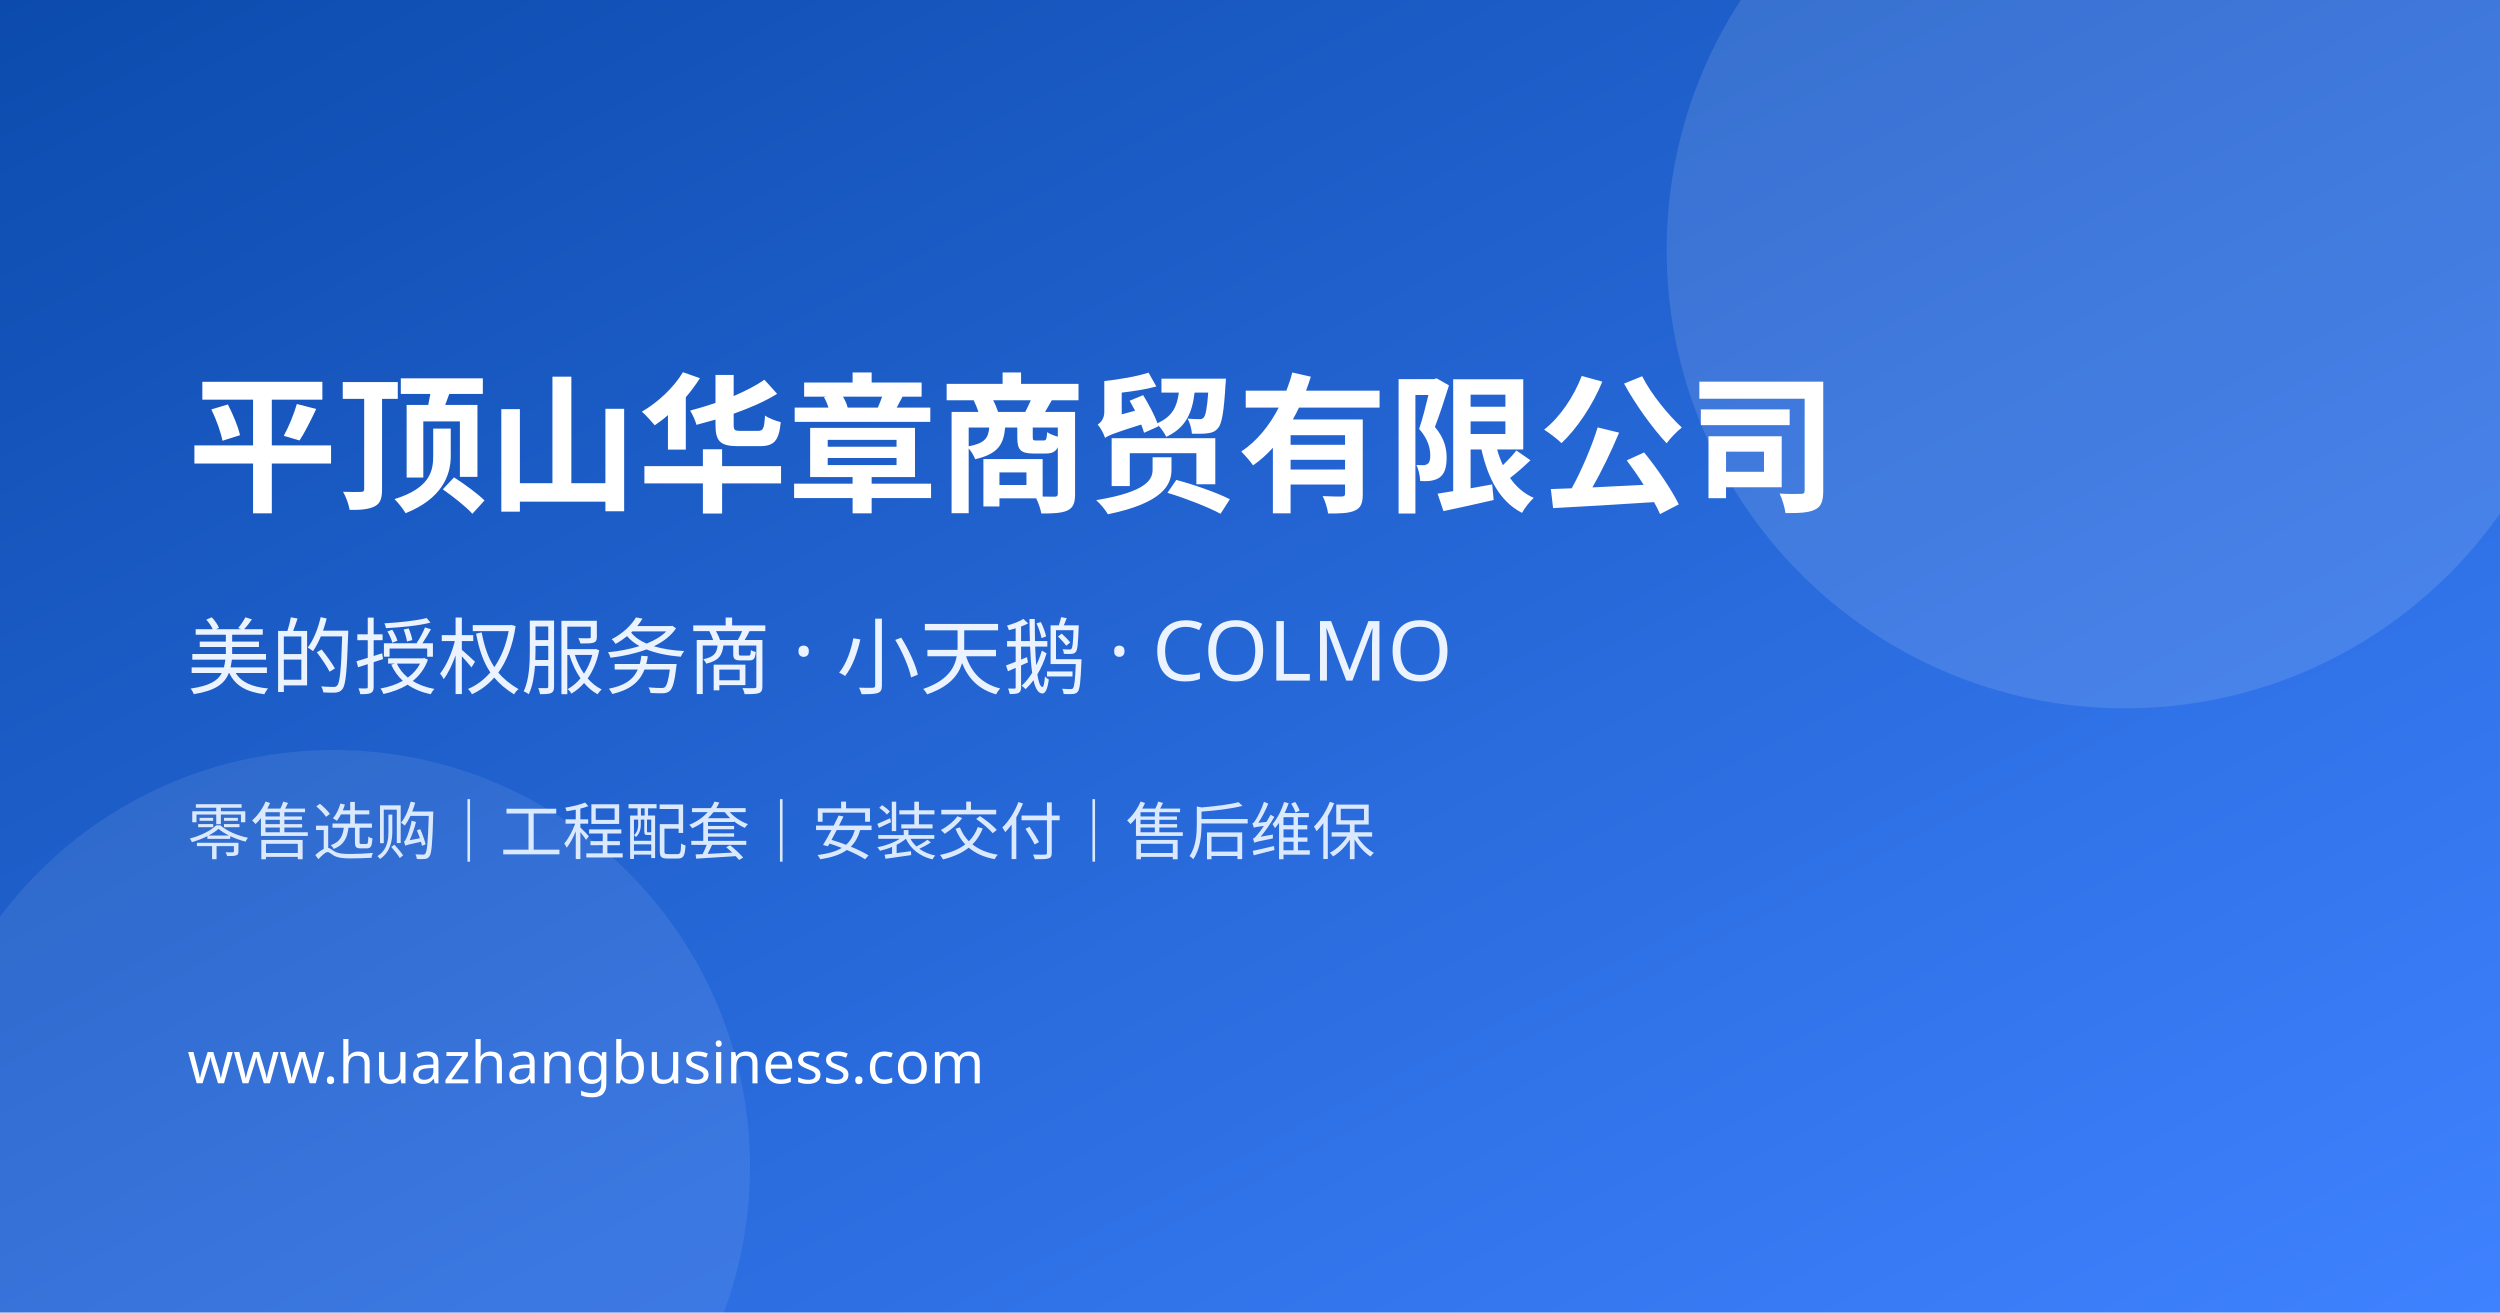
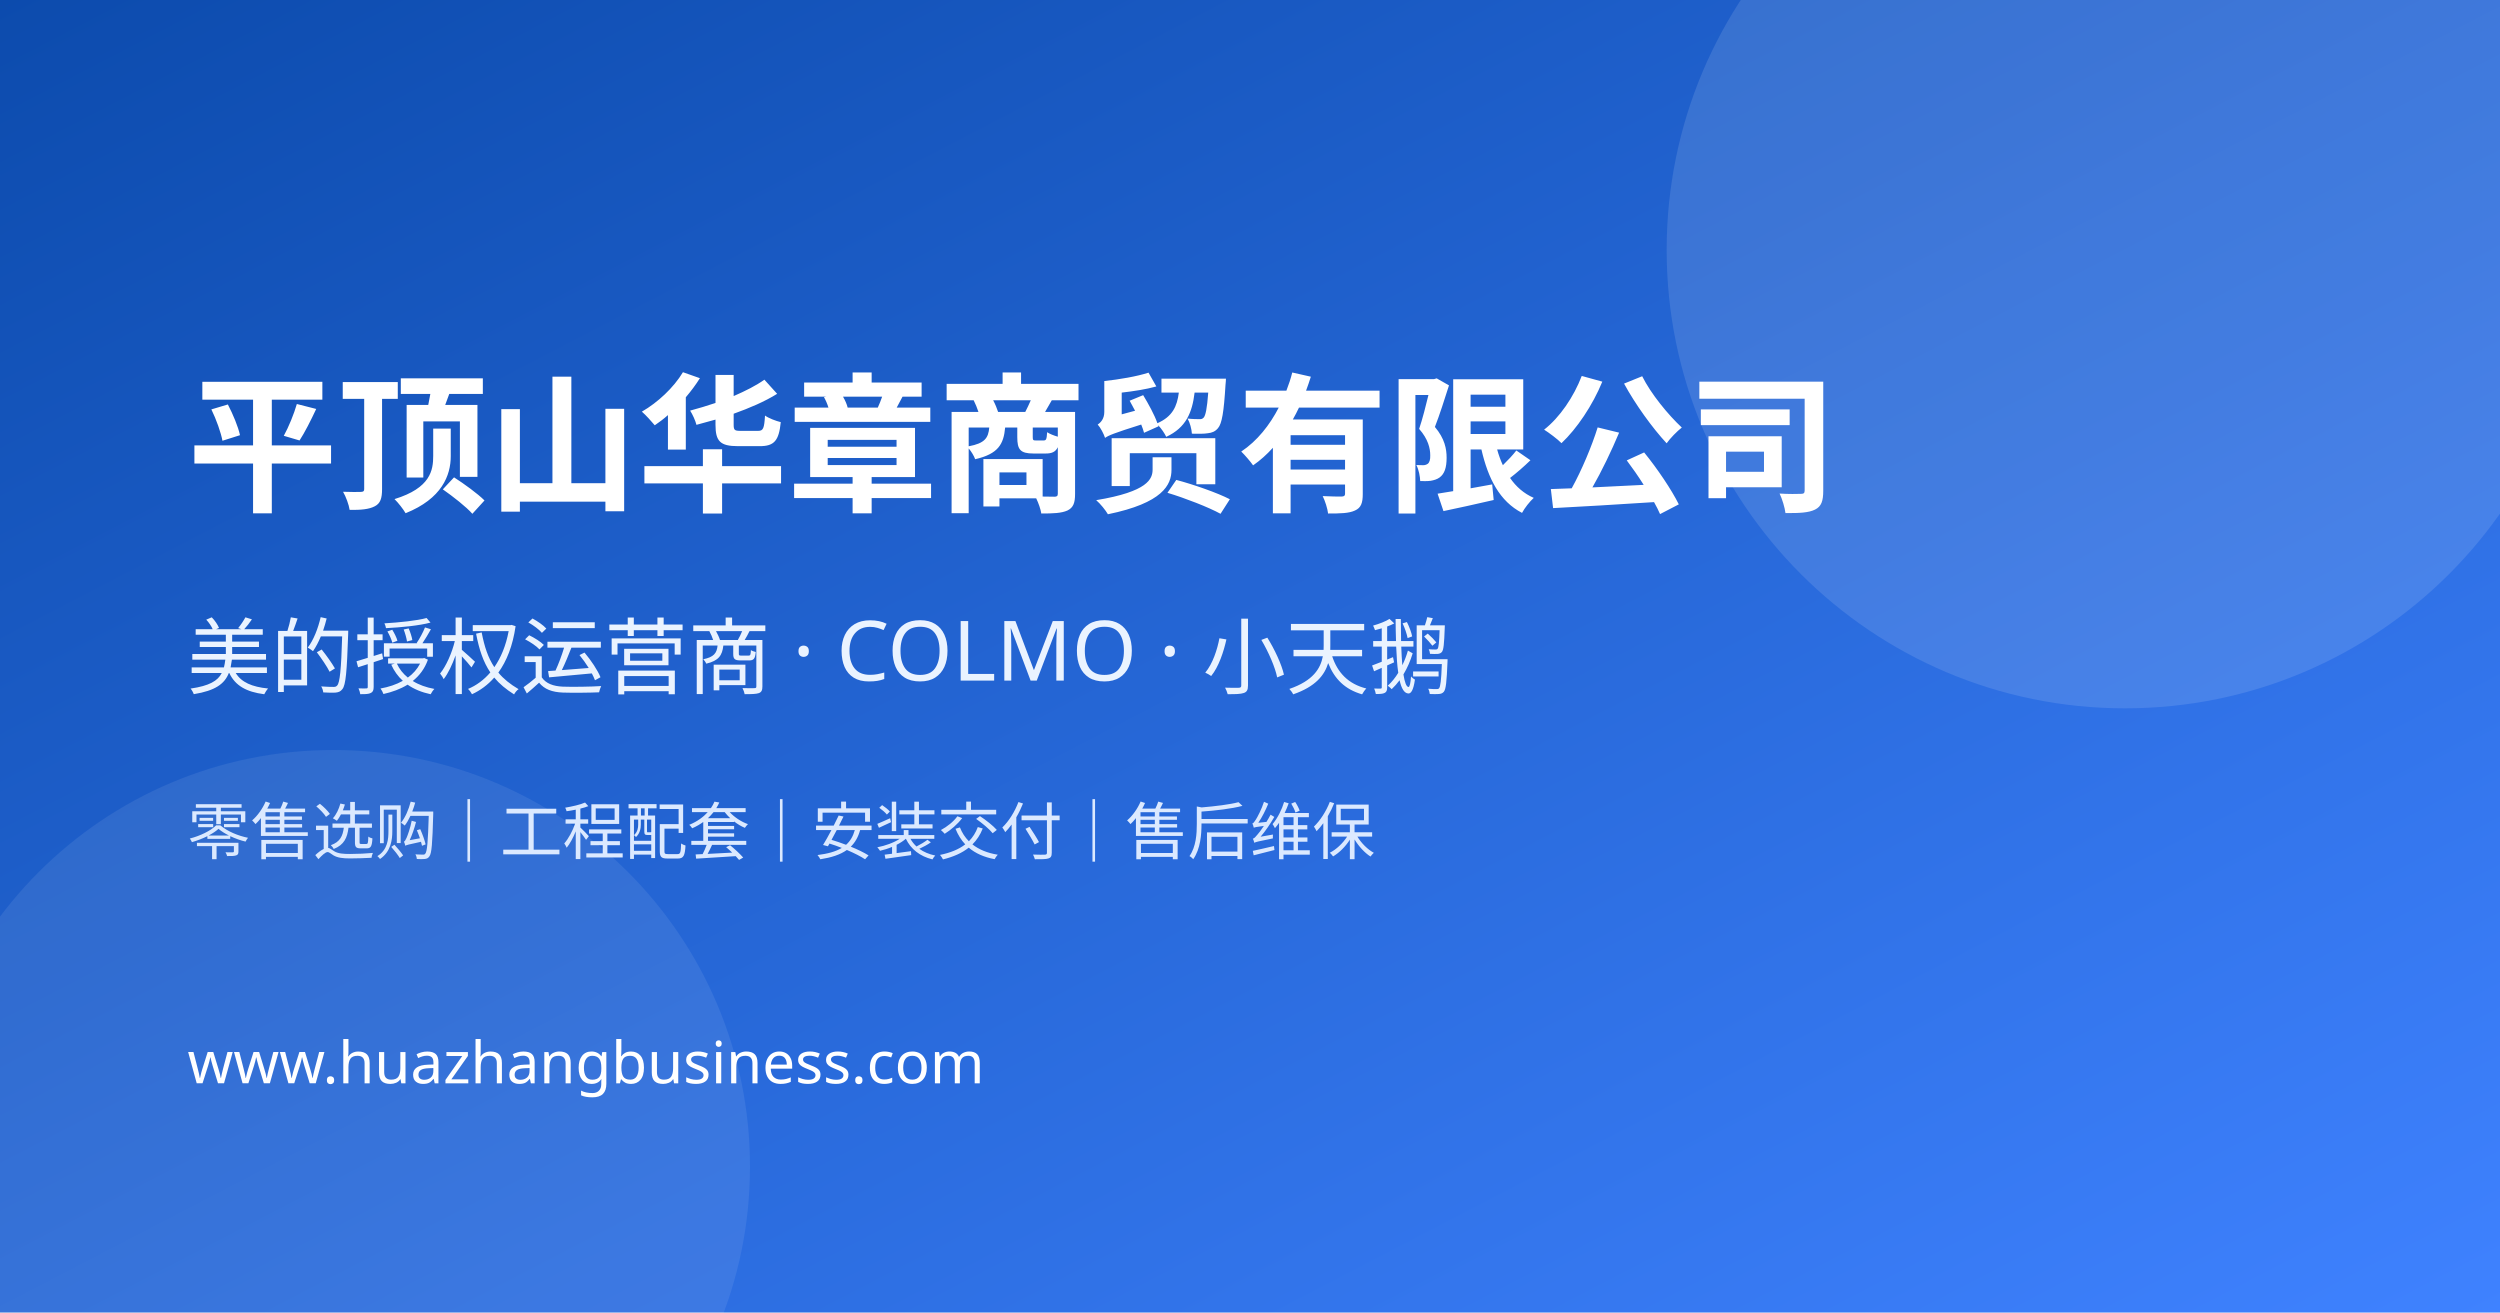
<svg xmlns="http://www.w3.org/2000/svg" width="1200" height="630" viewBox="0 0 1200 630">
  <defs>
    <linearGradient id="g" x1="0" y1="0" x2="1" y2="1">
      <stop offset="0%" stop-color="#0c4bad" />
      <stop offset="100%" stop-color="#3f82ff" />
    </linearGradient>
  </defs>
  <rect width="1200" height="630" fill="url(#g)" />
  <circle cx="1020" cy="120" r="220" fill="rgba(255,255,255,0.12)" />
  <circle cx="160" cy="560" r="200" fill="rgba(255,255,255,0.08)" />
  <text x="90" y="240" fill="#ffffff" font-size="72" font-weight="700" font-family="PingFang SC, Microsoft YaHei, sans-serif">平顶山华章商贸有限公司</text>
-   <text x="90" y="330" fill="#eaf3ff" font-size="40" font-weight="500" font-family="PingFang SC, Microsoft YaHei, sans-serif">美的授权服务商 · 小天鹅 · COLMO</text>
+   <text x="90" y="330" fill="#eaf3ff" font-size="40" font-weight="500" font-family="PingFang SC, Microsoft YaHei, sans-serif">美的授权运营商 · COLMO · 小天鹅</text>
  <text x="90" y="410" fill="#dbe9ff" font-size="30" font-family="PingFang SC, Microsoft YaHei, sans-serif">零售选购｜工程配套｜安装交付｜售后维保</text>
  <text x="90" y="520" fill="#ffffff" font-size="28" font-family="PingFang SC, Microsoft YaHei, sans-serif">www.huazhangbusiness.com</text>
</svg>
